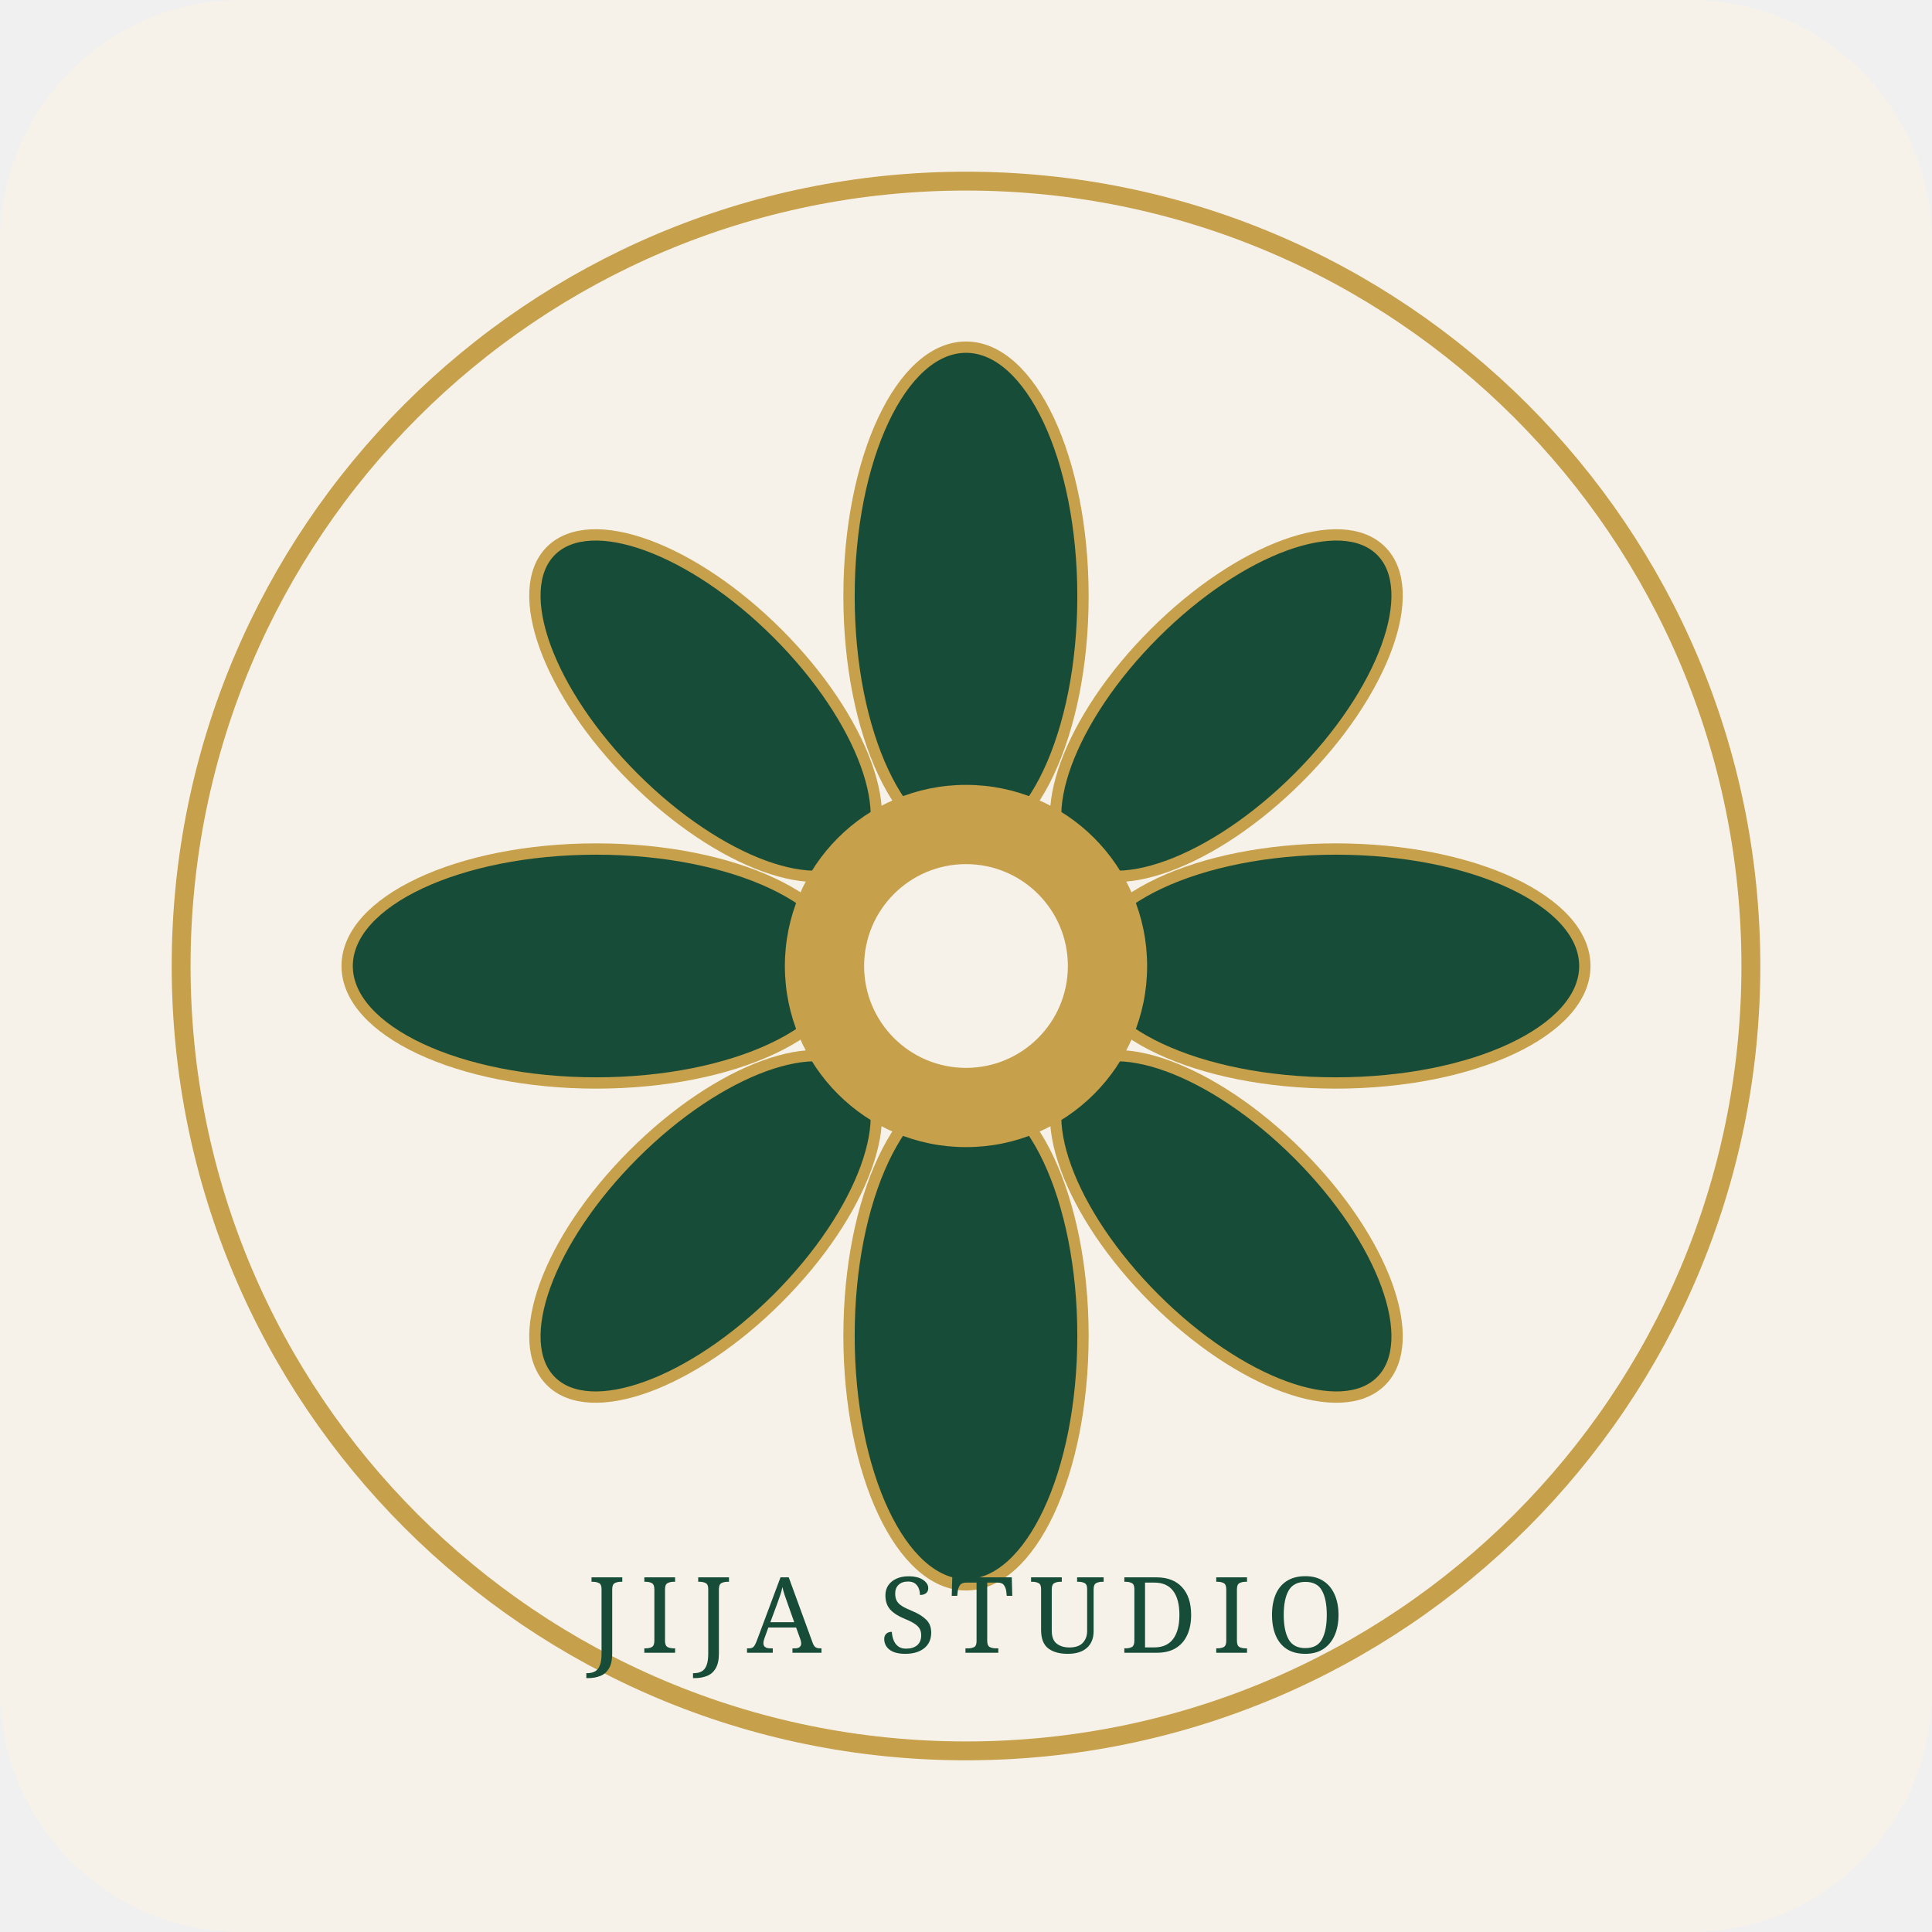
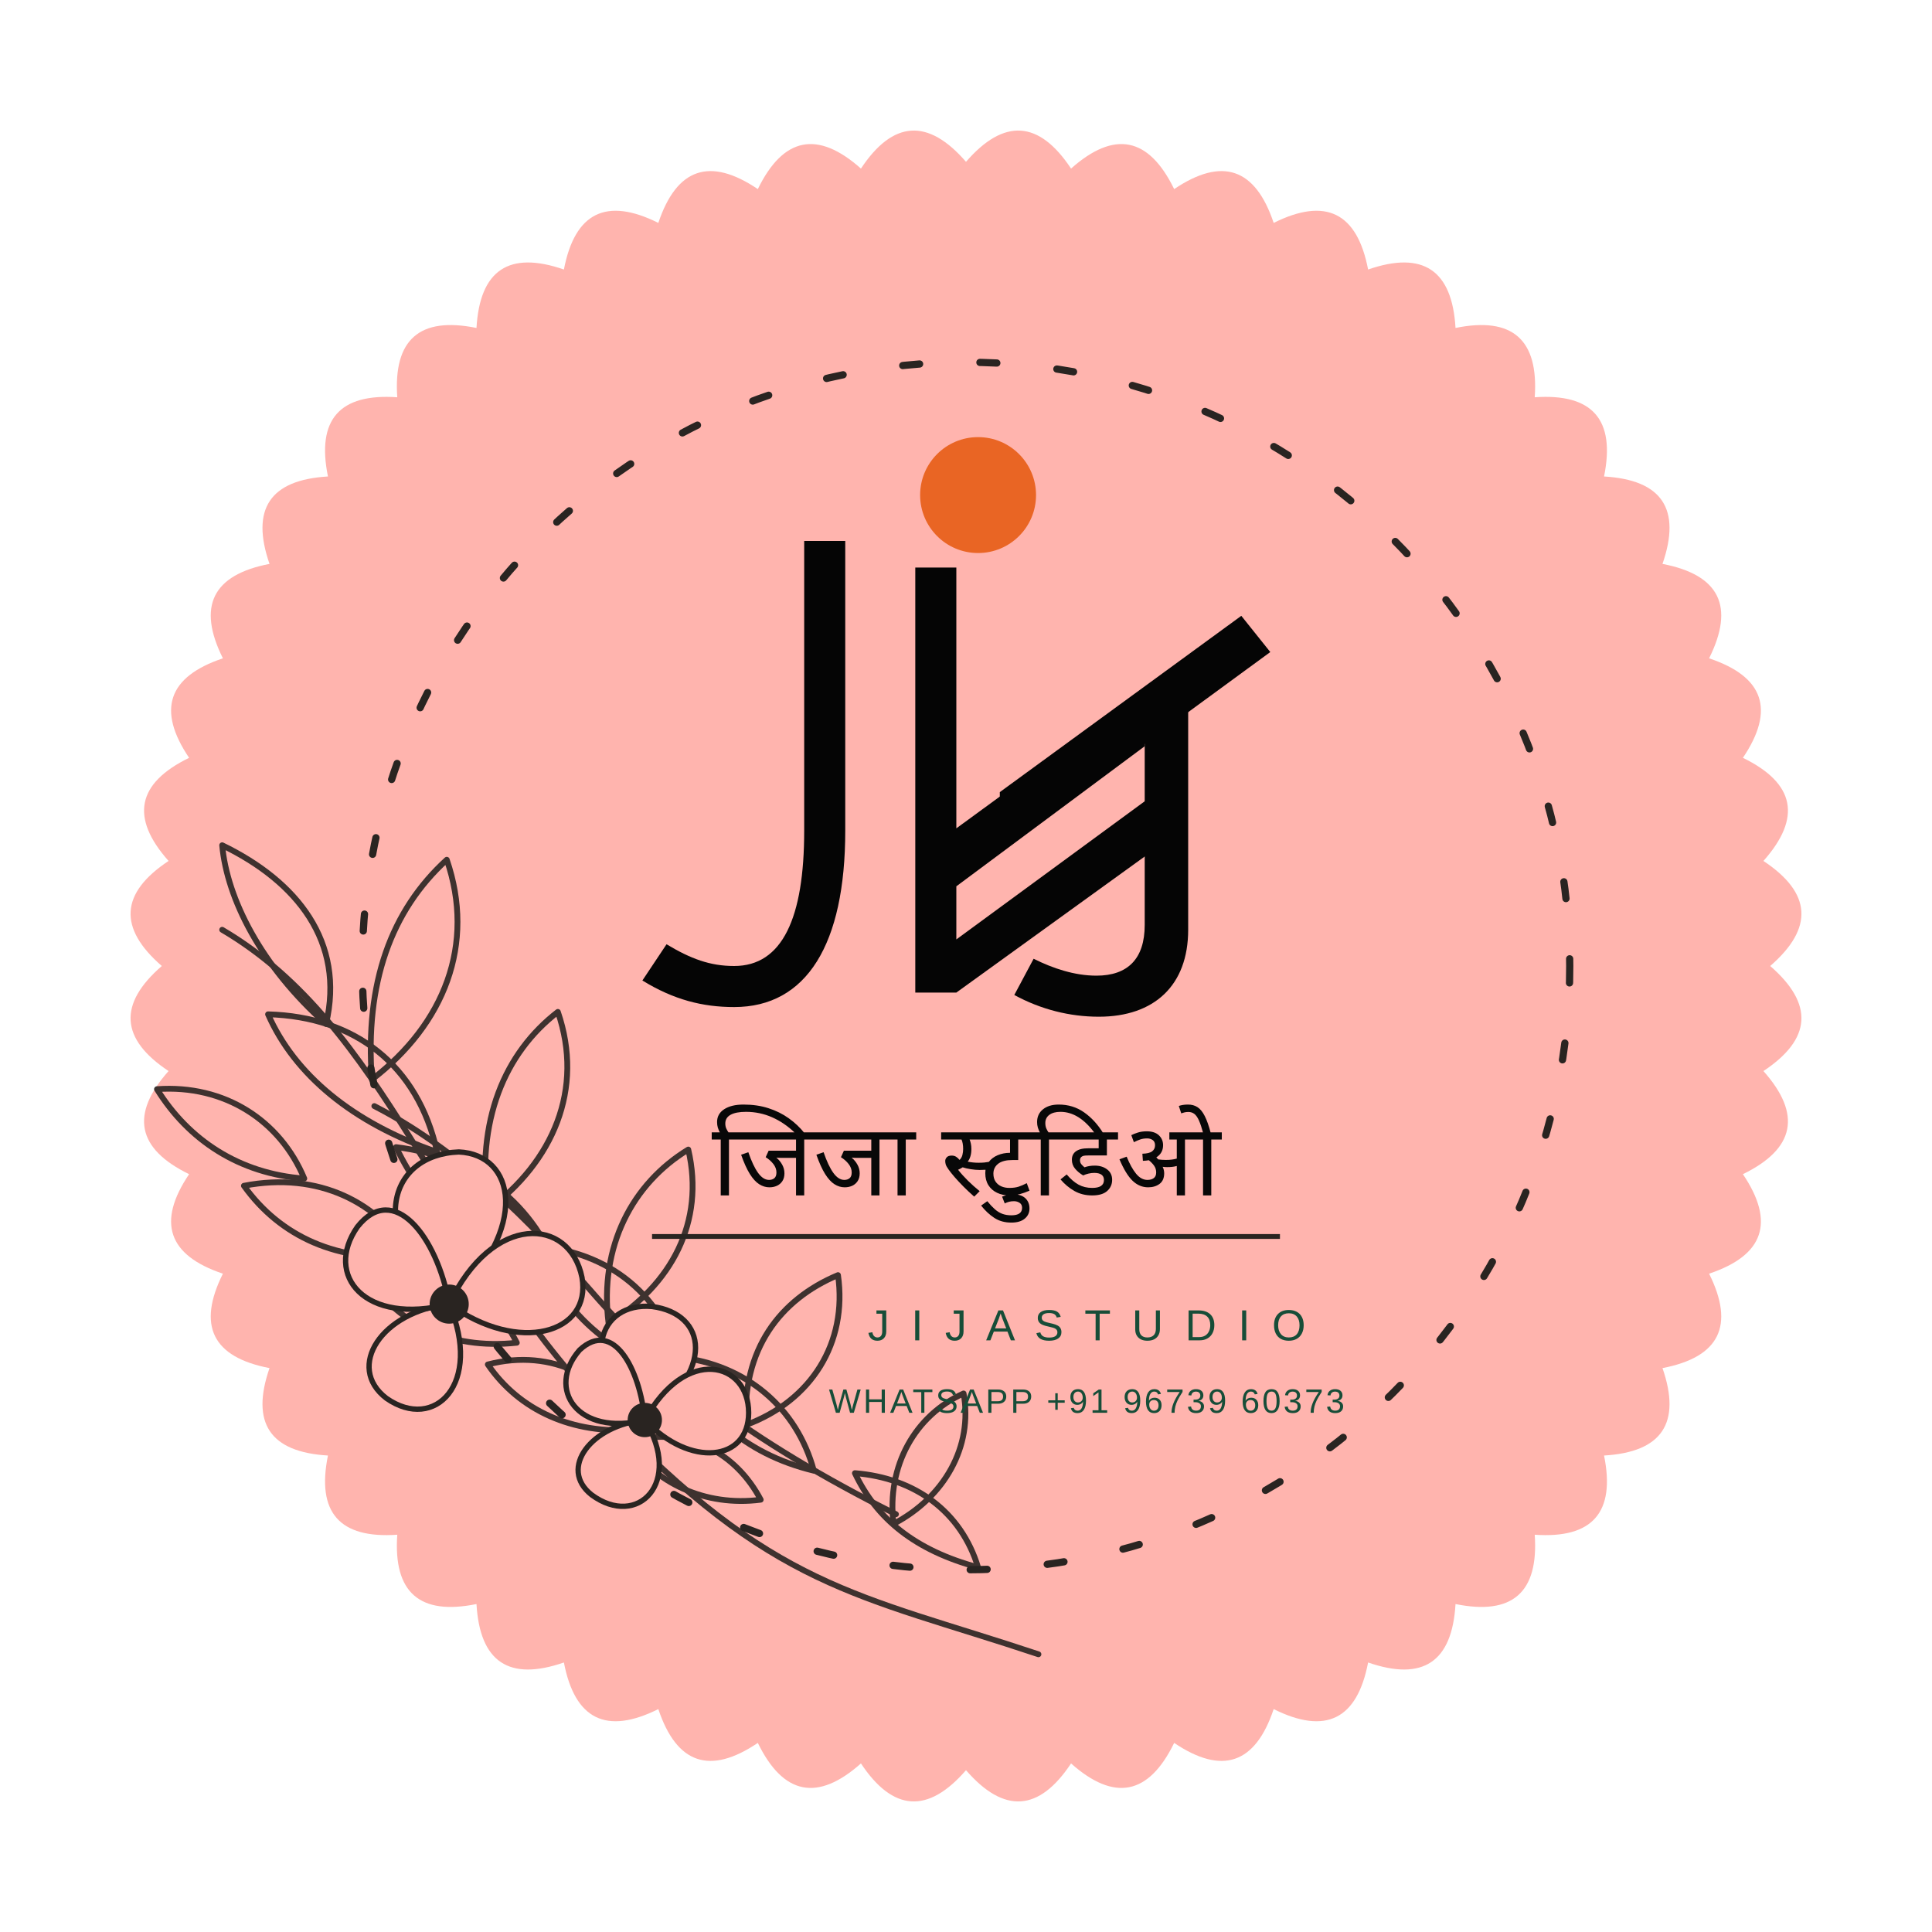
- <svg xmlns="http://www.w3.org/2000/svg" viewBox="0 0 512 512" role="img" aria-labelledby="title desc">
-   <rect width="512" height="512" rx="64" fill="#f7f2e9" />
-   <circle cx="256" cy="256" r="208" fill="none" stroke="#c6a04a" stroke-width="5" />
-   <g fill="#174d38" stroke="#c6a04a" stroke-width="3">
-     <ellipse cx="256" cy="158" rx="31" ry="66" />
-     <ellipse cx="256" cy="354" rx="31" ry="66" />
-     <ellipse cx="158" cy="256" rx="66" ry="31" />
-     <ellipse cx="354" cy="256" rx="66" ry="31" />
-     <ellipse cx="187" cy="187" rx="27" ry="58" transform="rotate(-45 187 187)" />
-     <ellipse cx="325" cy="187" rx="27" ry="58" transform="rotate(45 325 187)" />
-     <ellipse cx="187" cy="325" rx="27" ry="58" transform="rotate(45 187 325)" />
-     <ellipse cx="325" cy="325" rx="27" ry="58" transform="rotate(-45 325 325)" />
+ <svg xmlns="http://www.w3.org/2000/svg" viewBox="0 0 800 800" role="img" aria-labelledby="title desc">
+   <rect width="800" height="800" fill="#fff" />
+   <path d="M400.0,67.0 Q423.6,39.8 443.5,69.8 L443.5,69.8 Q470.4,45.9 486.2,78.3 L486.2,78.3 Q516.0,58.2 527.4,92.3 L527.4,92.3 Q559.7,76.2 566.5,111.6 L566.5,111.6 Q600.6,99.8 602.7,135.8 L602.7,135.8 Q638.0,128.6 635.5,164.5 L635.5,164.5 Q671.4,162.0 664.2,197.3 L664.2,197.3 Q700.2,199.4 688.4,233.5 L688.4,233.5 Q723.8,240.3 707.7,272.6 L707.7,272.6 Q741.8,284.0 721.7,313.8 L721.7,313.8 Q754.1,329.6 730.2,356.5 L730.2,356.5 Q760.2,376.4 733.0,400.0 L733.0,400.0 Q760.2,423.6 730.2,443.5 L730.2,443.5 Q754.1,470.4 721.7,486.2 L721.7,486.2 Q741.8,516.0 707.7,527.4 L707.7,527.4 Q723.8,559.7 688.4,566.5 L688.4,566.5 Q700.2,600.6 664.2,602.7 L664.2,602.7 Q671.4,638.0 635.5,635.5 L635.5,635.5 Q638.0,671.4 602.7,664.2 L602.7,664.2 Q600.6,700.2 566.5,688.4 L566.5,688.4 Q559.7,723.8 527.4,707.7 L527.4,707.7 Q516.0,741.8 486.2,721.7 L486.2,721.7 Q470.4,754.1 443.5,730.2 L443.5,730.2 Q423.6,760.2 400.0,733.0 L400.0,733.0 Q376.4,760.2 356.5,730.2 L356.5,730.2 Q329.6,754.1 313.8,721.7 L313.8,721.7 Q284.0,741.8 272.6,707.7 L272.6,707.7 Q240.3,723.8 233.5,688.4 L233.5,688.4 Q199.4,700.2 197.3,664.2 L197.3,664.2 Q162.0,671.4 164.5,635.5 L164.5,635.5 Q128.6,638.0 135.8,602.7 L135.8,602.7 Q99.8,600.6 111.6,566.5 L111.6,566.5 Q76.2,559.7 92.3,527.4 L92.3,527.4 Q58.2,516.0 78.3,486.2 L78.3,486.2 Q45.9,470.4 69.8,443.5 L69.8,443.5 Q39.8,423.6 67.0,400.0 L67.0,400.0 Q39.8,376.4 69.8,356.5 L69.8,356.5 Q45.9,329.6 78.3,313.8 L78.3,313.8 Q58.2,284.0 92.3,272.6 L92.3,272.6 Q76.2,240.3 111.6,233.5 L111.6,233.5 Q99.8,199.4 135.8,197.3 L135.8,197.3 Q128.6,162.0 164.5,164.5 L164.5,164.5 Q162.0,128.6 197.3,135.8 L197.3,135.8 Q199.4,99.8 233.5,111.6 L233.5,111.6 Q240.3,76.2 272.6,92.3 L272.6,92.3 Q284.0,58.2 313.8,78.3 L313.8,78.3 Q329.6,45.9 356.5,69.8 L356.5,69.8 Q376.4,39.8 400.0,67.0 Z" fill="#ffb4ae" />
+   <circle cx="400" cy="400" r="250" fill="none" stroke="#292421" stroke-width="3" stroke-dasharray="7 25" stroke-linecap="round" />
+   <g fill="none" stroke="#292421" stroke-width="2.4" stroke-linecap="round" stroke-linejoin="round" opacity=".9">
+     <path d="M92 385 C160 425 180 510 250 584 S355 660 430 685" />
+     <path d="M135 424 C108 400 94 372 92 350 C123 365 143 390 135 424Z" />
+     <path d="M154 447 C151 407 162 377 185 356 C197 391 184 424 154 447Z" />
+     <path d="M181 477 C146 465 122 445 111 420 C147 421 173 441 181 477Z" />
+     <path d="M202 501 C197 464 209 436 231 419 C242 451 229 481 202 501Z" />
+     <path d="M232 529 C196 520 176 500 164 475 C197 479 222 499 232 529Z" />
+     <path d="M252 548 C248 516 262 490 285 476 C292 506 278 532 252 548Z" />
+     <path d="M283 570 C249 560 231 540 223 516 C255 519 277 539 283 570Z" />
+     <path d="M309 590 C307 559 323 538 347 528 C351 556 336 580 309 590Z" />
+     <path d="M337 609 C308 602 289 584 281 562 C309 565 330 583 337 609Z" />
+     <path d="M370 631 C367 607 379 586 399 577 C403 599 391 620 370 631Z" />
+     <path d="M405 649 C379 642 363 629 354 610 C379 612 398 626 405 649Z" />
+     <path d="M155 458 C190 476 219 505 246 536 S309 596 371 627" />
+     <path d="M126 488 C99 486 78 472 65 451 C93 449 116 464 126 488Z" />
+     <path d="M170 520 C140 523 116 512 101 491 C132 485 157 498 170 520Z" />
+     <path d="M214 556 C186 559 164 548 151 527 C180 521 203 534 214 556Z" />
+     <path d="M263 592 C237 594 215 584 202 565 C229 558 252 571 263 592Z" />
+     <path d="M315 621 C292 624 271 614 260 597 C285 590 305 602 315 621Z" />
  </g>
-   <circle cx="256" cy="256" r="48" fill="#c6a04a" />
-   <circle cx="256" cy="256" r="27" fill="#f7f2e9" />
-   <text x="256" y="438" text-anchor="middle" font-family="Georgia,serif" font-size="28" letter-spacing="4" fill="#174d38">JIJA STUDIO</text>
+   <g fill="#ffb4ae" stroke="#292421" stroke-width="2.2">
+     <path d="M186 540 C151 510 161 478 190 477 C213 478 220 508 186 540Z" />
+     <path d="M186 540 C204 502 236 504 241 529 C245 552 215 561 186 540Z" />
+     <path d="M186 540 C200 573 180 593 160 579 C143 566 158 543 186 540Z" />
+     <path d="M186 540 C151 549 134 528 148 508 C163 489 181 512 186 540Z" />
+     <circle cx="186" cy="540" r="7" fill="#292421" />
+     <path d="M267 588 C238 564 248 539 270 541 C293 544 296 568 267 588Z" />
+     <path d="M267 588 C284 557 310 564 310 585 C310 605 286 608 267 588Z" />
+     <path d="M267 588 C283 614 264 633 245 619 C231 608 245 590 267 588Z" />
+     <path d="M267 588 C239 595 226 575 240 559 C254 546 265 567 267 588Z" />
+     <circle cx="267" cy="588" r="6" fill="#292421" />
+   </g>
+   <g fill="#050505">
+     <path d="M350 224 L350 344 C350 391 334 417 304 417 C291 417 279 414 266 406 L276 391 C286 397 294 400 304 400 C324 400 333 380 333 344 L333 224 Z" />
+     <path d="M379 235 L396 235 L396 343 L474 286 L474 309 L396 367 L396 389 L486 323 L486 346 L396 411 L379 411 Z" />
+     <path d="M474 287 L492 275 L492 385 C492 408 478 421 455 421 C443 421 431 418 420 412 L428 397 C436 401 445 404 454 404 C467 404 474 397 474 383 Z" />
+     <path d="M414 328 L514 255 L526 270 L414 352 Z" />
+   </g>
+   <circle cx="405" cy="205" r="24" fill="#e96524" />
+   <text x="400" y="495" text-anchor="middle" font-family="Noto Sans Devanagari, Mangal, sans-serif" font-size="42" fill="#080808">जिजा स्टुडिओ</text>
+   <path d="M270 512 H530" stroke="#292421" stroke-width="2" />
+   <g text-anchor="middle" font-family="Arial, sans-serif" fill="#174d38">
+     <text x="450" y="555" font-size="18" letter-spacing="2">J I J A   S T U D I O</text>
+     <text x="450" y="585" font-size="14" letter-spacing="1">WHATSAPP  +91 96739 60373</text>
+   </g>
</svg>
